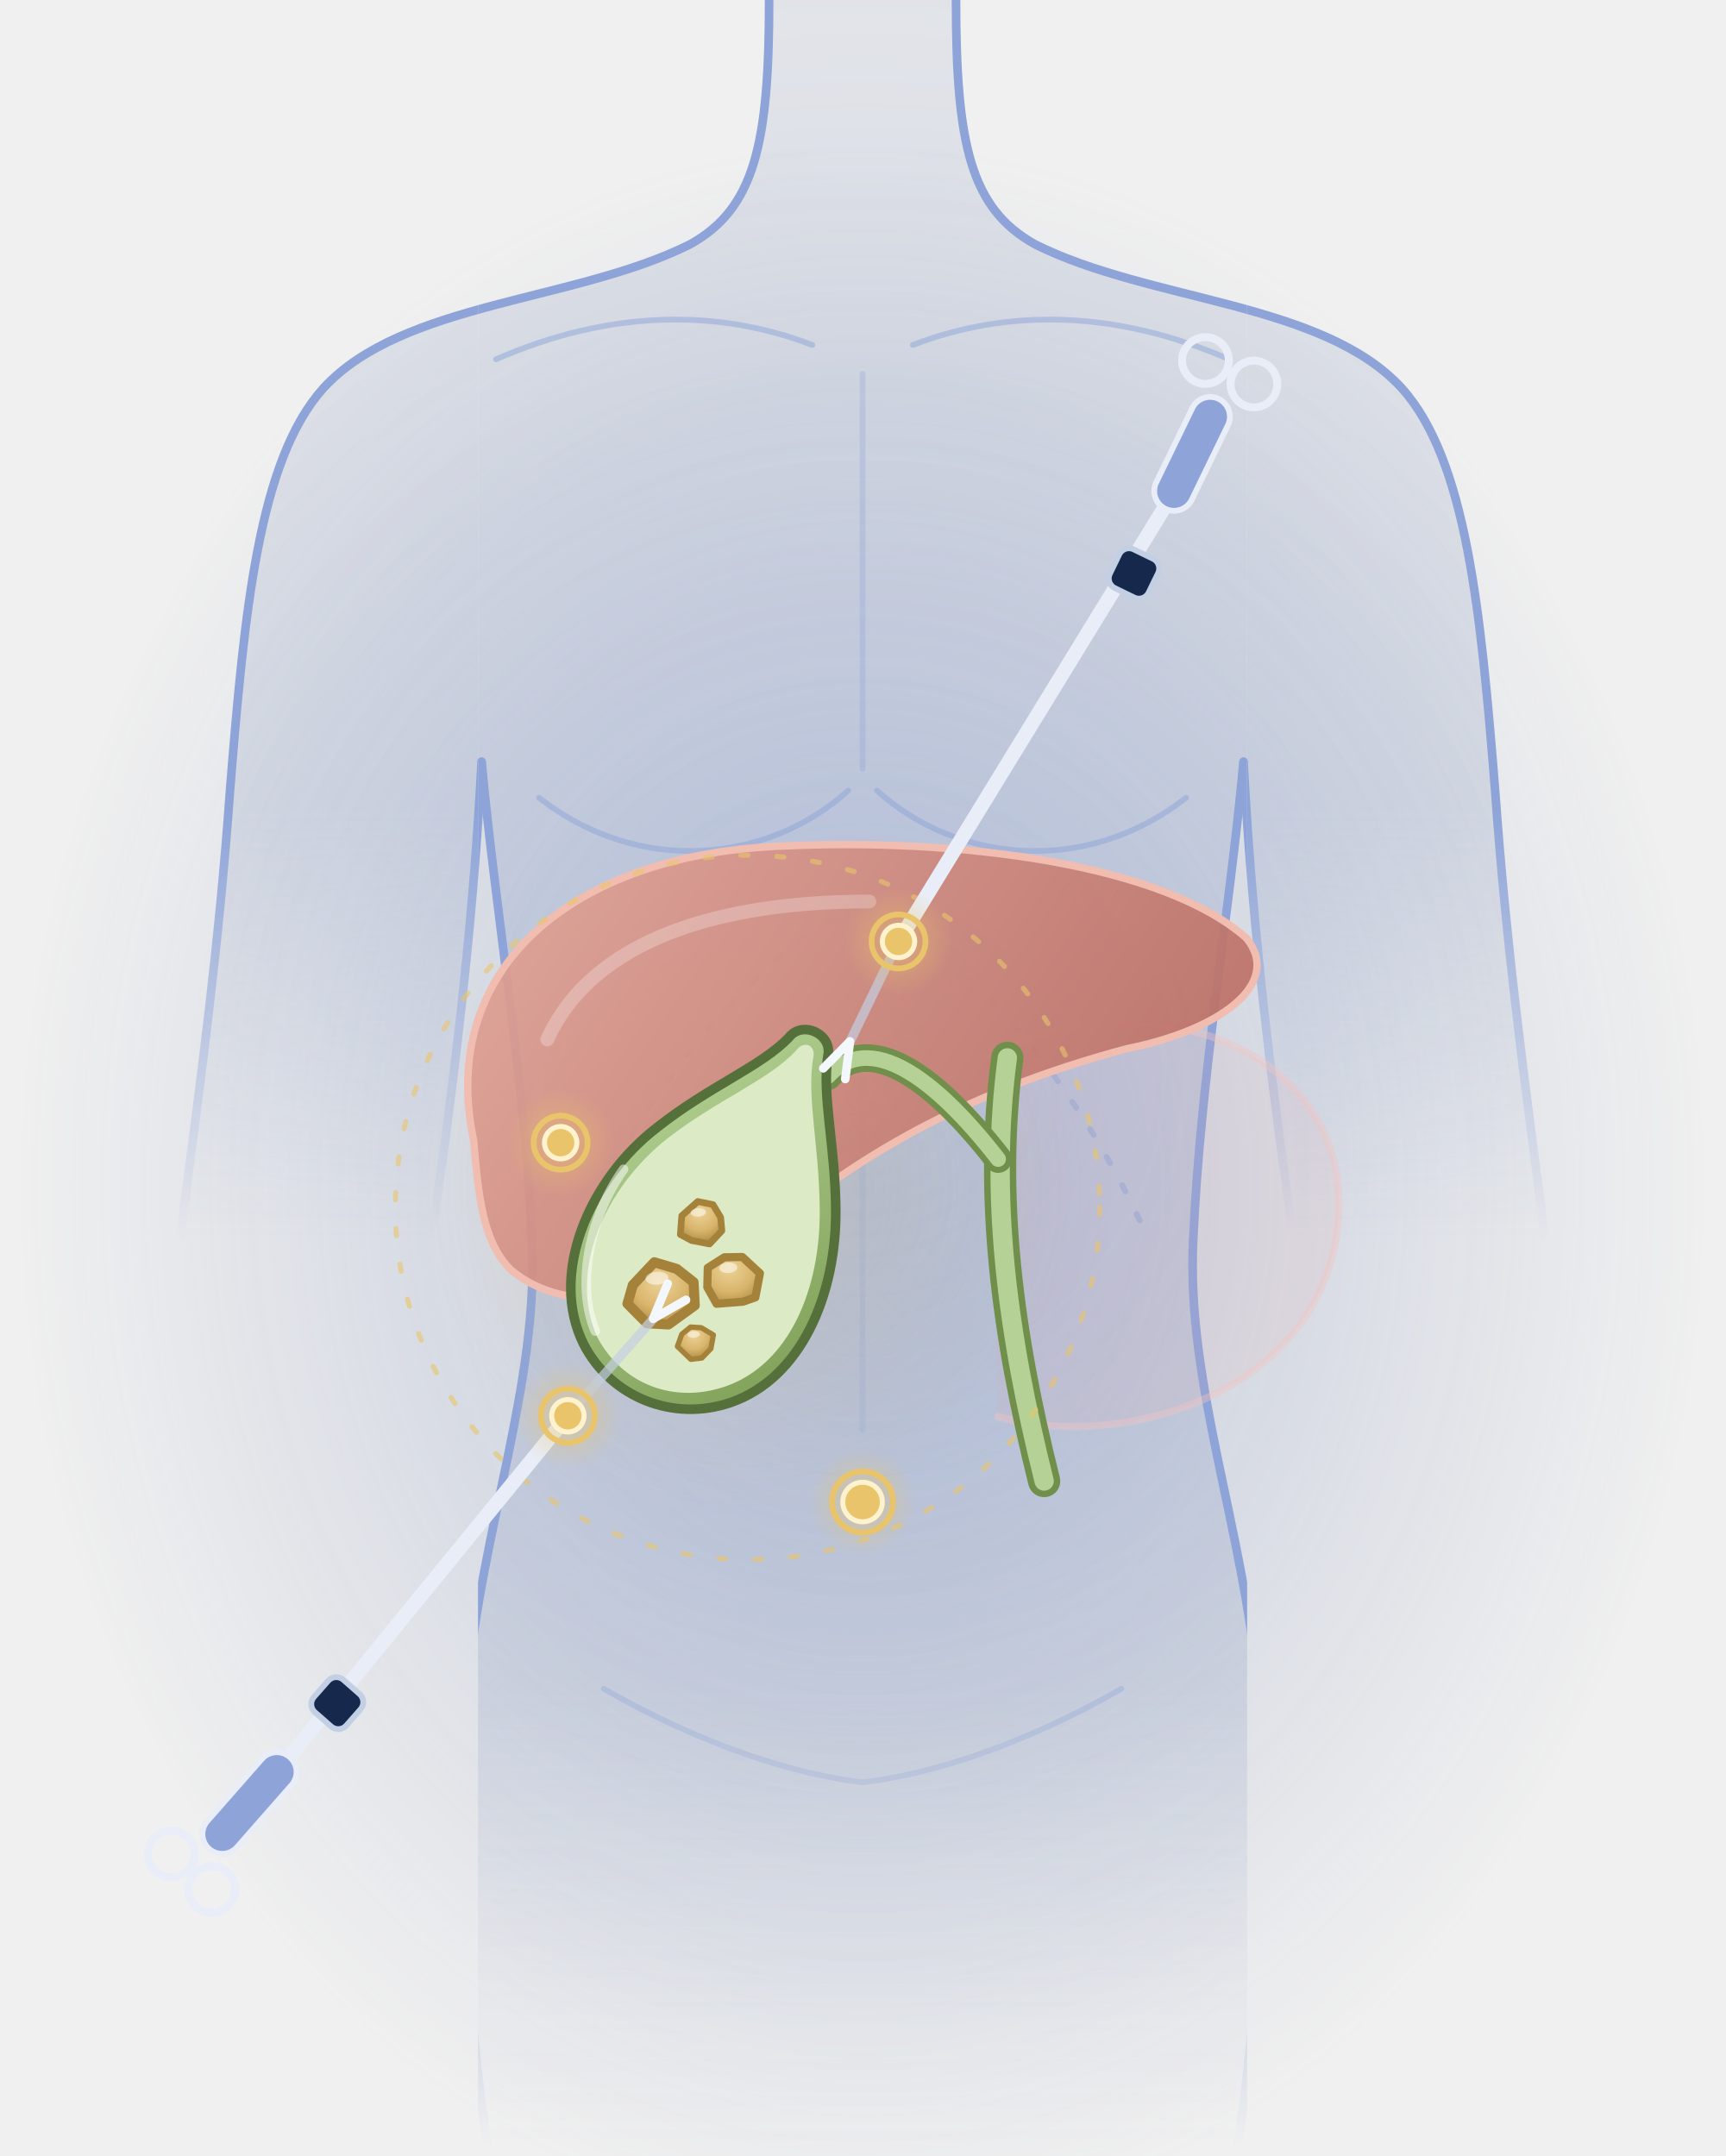
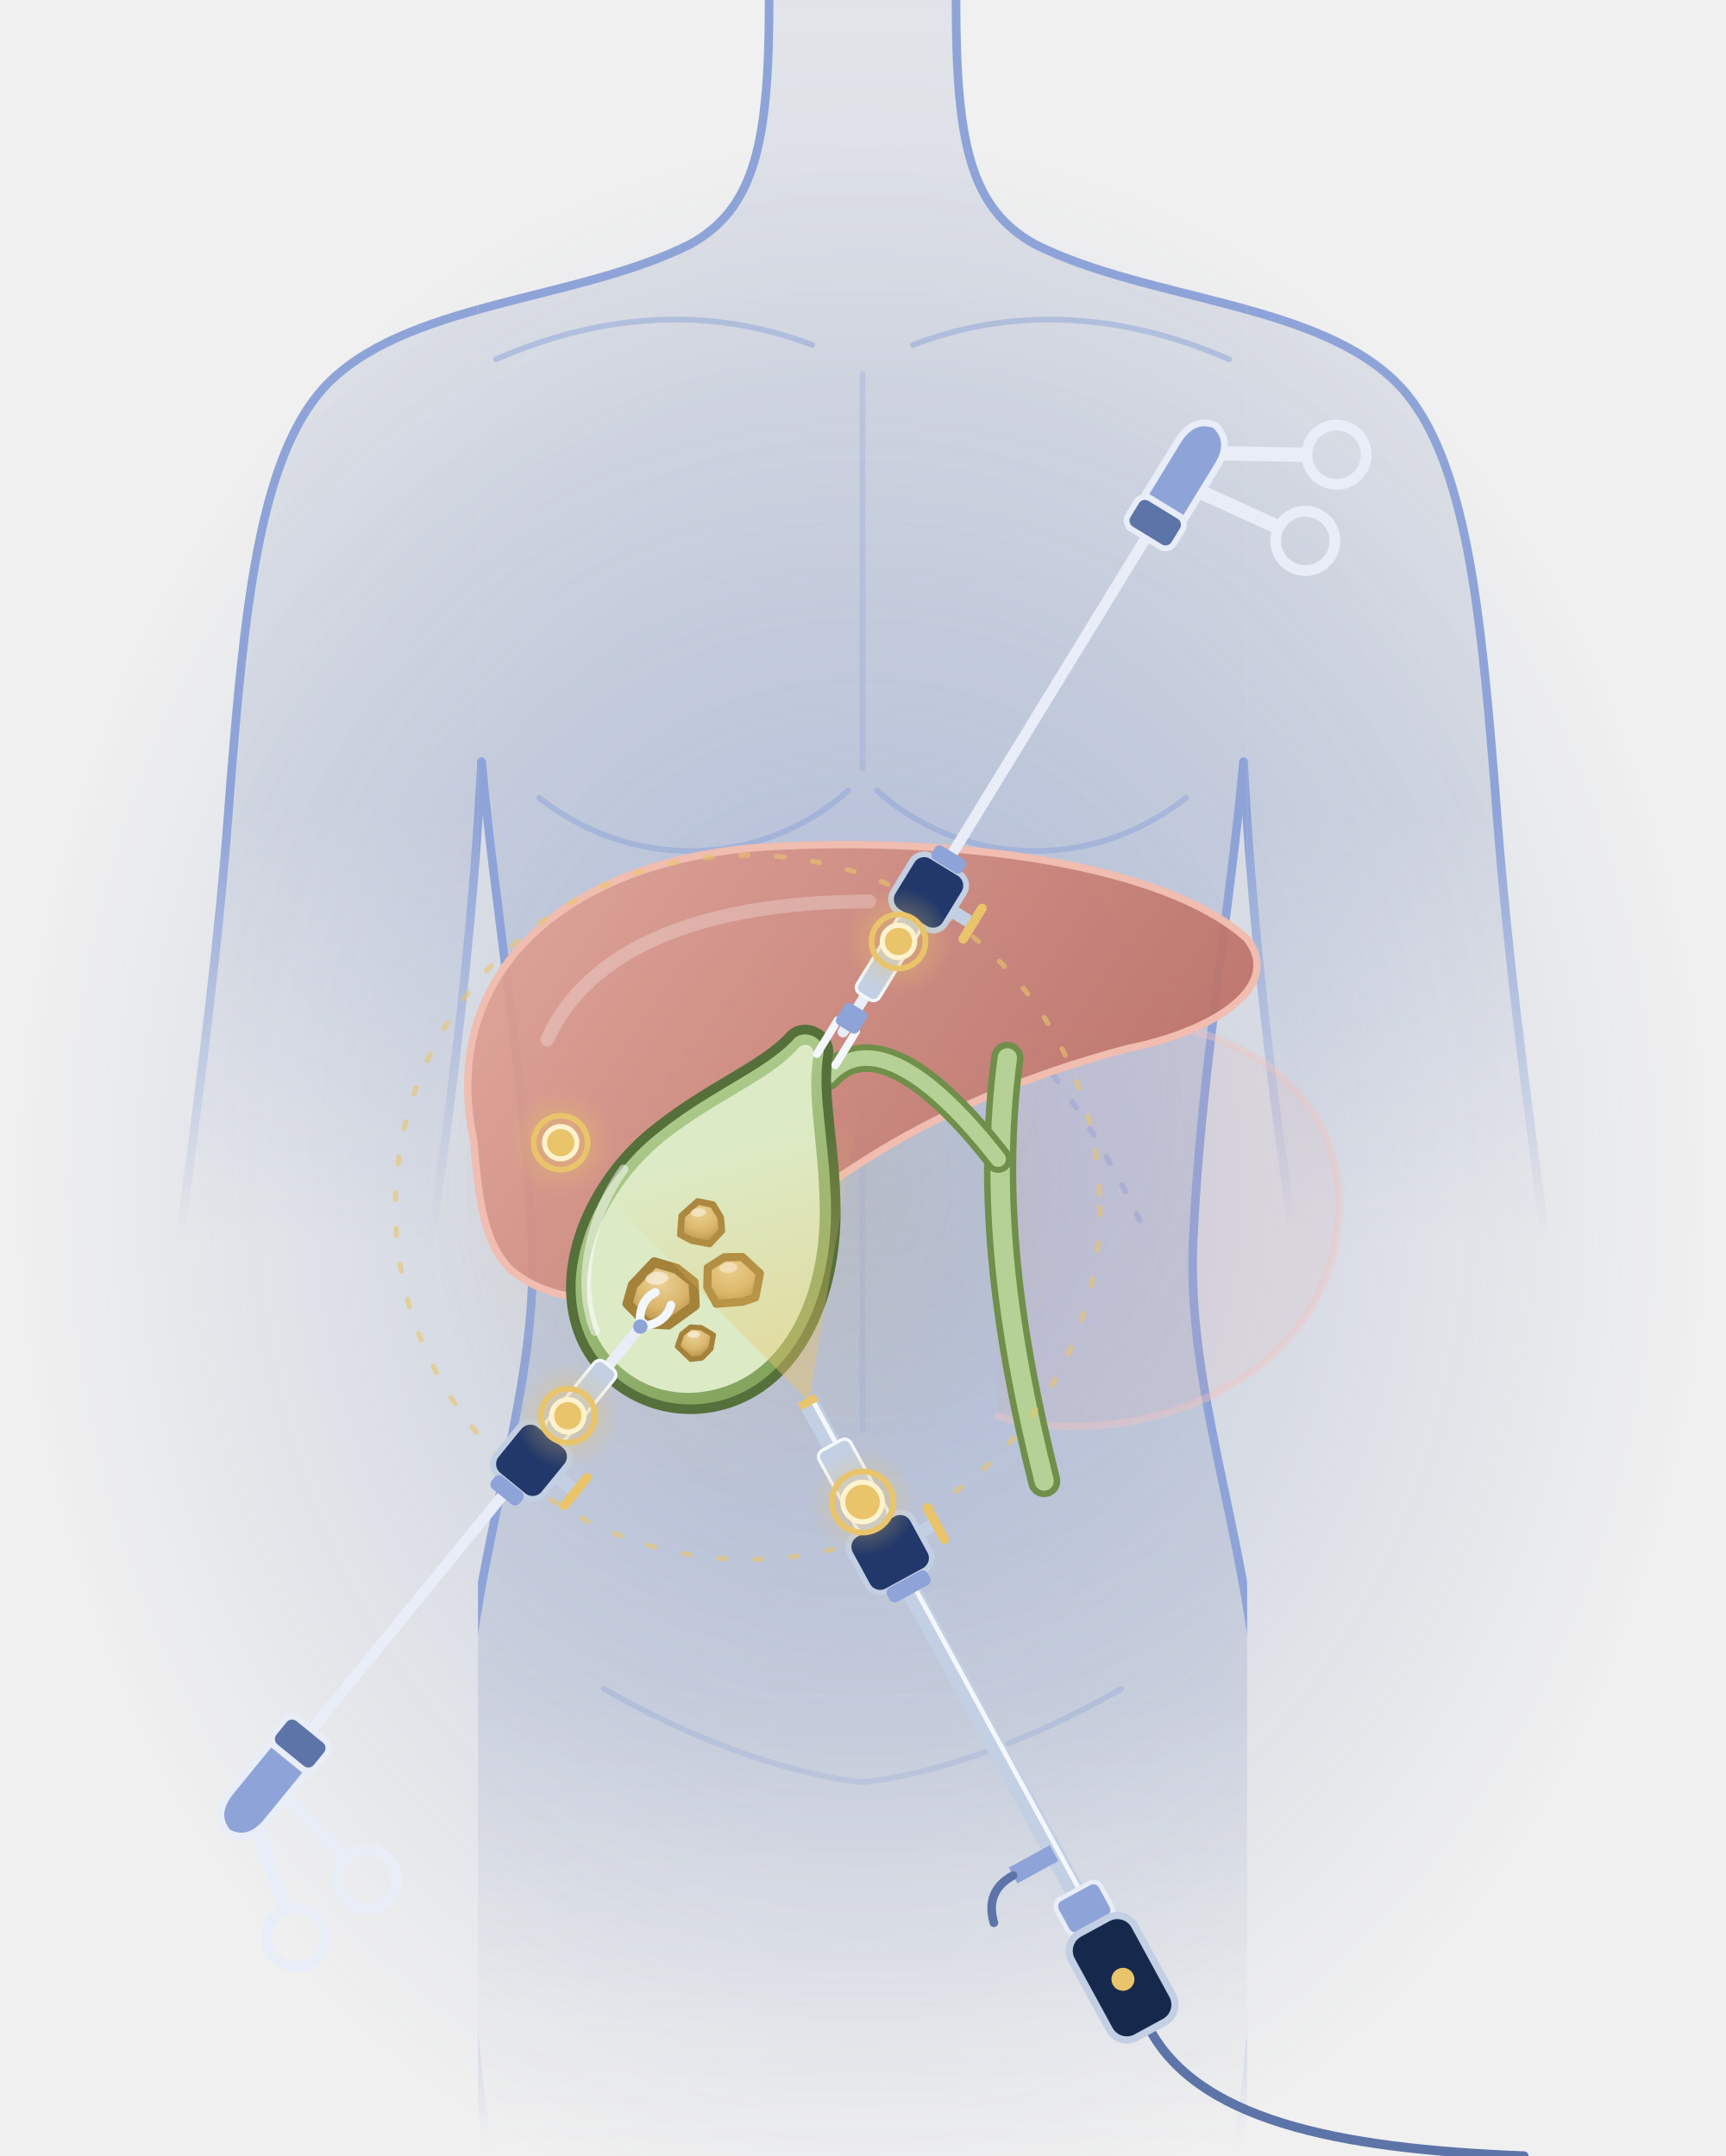
<svg xmlns="http://www.w3.org/2000/svg" viewBox="0 0 480 600" fill="none">
-   <style>.t1{animation:t1 10s ease-in-out infinite}.t2{animation:t2 10s ease-in-out infinite} @keyframes t1{0%{transform:translate(26px,-54px);opacity:0}5%{opacity:1}14%,34%{transform:translate(0,0);opacity:1}46%{transform:translate(26px,-54px);opacity:1}52%,100%{transform:translate(26px,-54px);opacity:0}} @keyframes t2{0%{transform:translate(-38px,46px);opacity:0}5%{opacity:1}14%,34%{transform:translate(0,0);opacity:1}46%{transform:translate(-38px,46px);opacity:1}52%,100%{transform:translate(-38px,46px);opacity:0}} .gbm{animation:gbm 10s ease-in-out infinite}@keyframes gbm{0%,30%{transform:translate(0,0)}34%{transform:translate(3px,5px)}56%,86%{transform:translate(29.5px,62.6px)}86.1%,100%{transform:translate(0,0)}} .gbs{transform-origin:205px 334px;animation:gbs 10s ease-in-out infinite}@keyframes gbs{0%,34%{transform:scale(1);opacity:1}50%{transform:scale(.5);opacity:1}57%,86%{transform:scale(.28);opacity:0}86.1%{transform:scale(1);opacity:0}96%,100%{transform:scale(1);opacity:1}} .clip{animation:cl 10s linear infinite}@keyframes cl{0%,20%{opacity:0}24%,86%{opacity:1}94%,100%{opacity:0}} .pr{transform-box:fill-box;transform-origin:center;animation:pr 2.4s ease-out infinite}@keyframes pr{0%{transform:scale(1);opacity:.9}100%{transform:scale(2.8);opacity:0}} .ring{transform-origin:208px 336px;animation:rg 40s linear infinite}@keyframes rg{to{transform:rotate(360deg)}}@media (prefers-reduced-motion:reduce){*{animation:none!important}}</style>
+   <style>.t1{animation:t1 10s ease-in-out infinite}.t2{animation:t2 10s ease-in-out infinite} @keyframes t1{0%{transform:translate(31px,-51px);opacity:0}5%{opacity:1}14%,34%{transform:translate(0,0);opacity:1}46%{transform:translate(31px,-51px);opacity:1}52%,100%{transform:translate(31px,-51px);opacity:0}} @keyframes t2{0%{transform:translate(-38px,46px);opacity:0}5%{opacity:1}14%,34%{transform:translate(0,0);opacity:1}46%{transform:translate(-38px,46px);opacity:1}52%,100%{transform:translate(-38px,46px);opacity:0}} .gbm{animation:gbm 10s ease-in-out infinite}@keyframes gbm{0%,30%{transform:translate(0,0)}34%{transform:translate(3px,5px)}56%,86%{transform:translate(29.5px,62.6px)}86.1%,100%{transform:translate(0,0)}} .gbs{transform-origin:205px 334px;animation:gbs 10s ease-in-out infinite}@keyframes gbs{0%,34%{transform:scale(1);opacity:1}50%{transform:scale(.5);opacity:1}57%,86%{transform:scale(.28);opacity:0}86.1%{transform:scale(1);opacity:0}96%,100%{transform:scale(1);opacity:1}} .clip{animation:cl 10s linear infinite}@keyframes cl{0%,20%{opacity:0}24%,86%{opacity:1}94%,100%{opacity:0}} .pr{transform-box:fill-box;transform-origin:center;animation:pr 2.4s ease-out infinite}@keyframes pr{0%{transform:scale(1);opacity:.9}100%{transform:scale(2.8);opacity:0}} .ring{transform-origin:208px 336px;animation:rg 40s linear infinite}@keyframes rg{to{transform:rotate(360deg)}}@media (prefers-reduced-motion:reduce){*{animation:none!important}}</style>
  <defs>
    <radialGradient id="st" cx=".35" cy=".3" r=".8">
      <stop offset="0" stop-color="#ecd398" />
      <stop offset=".55" stop-color="#d9b56c" />
      <stop offset="1" stop-color="#a5823a" />
    </radialGradient>
    <radialGradient id="bgl">
      <stop offset="0" stop-color="#5d74a8" stop-opacity=".34" />
      <stop offset="1" stop-color="#5d74a8" stop-opacity="0" />
    </radialGradient>
    <radialGradient id="bf" cx="240" cy="300" r="330" gradientUnits="userSpaceOnUse">
      <stop offset="0" stop-color="#8ea4d8" stop-opacity=".30" />
      <stop offset=".6" stop-color="#5d74a8" stop-opacity=".16" />
      <stop offset="1" stop-color="#5d74a8" stop-opacity=".08" />
    </radialGradient>
    <linearGradient id="fa" x1="0" y1="225" x2="0" y2="345" gradientUnits="userSpaceOnUse">
      <stop offset="0" stop-color="#fff" />
      <stop offset="1" stop-color="#000" />
    </linearGradient>
    <linearGradient id="fb" x1="0" y1="470" x2="0" y2="598" gradientUnits="userSpaceOnUse">
      <stop offset="0" stop-color="#fff" />
      <stop offset="1" stop-color="#000" />
    </linearGradient>
    <mask id="mk" maskUnits="userSpaceOnUse" x="0" y="0" width="480" height="600">
      <rect x="133" width="214" height="600" fill="url(#fb)" />
      <rect width="133" height="346" fill="url(#fa)" />
      <rect x="347" width="133" height="346" fill="url(#fa)" />
    </mask>
    <linearGradient id="lv" x1="150" y1="250" x2="300" y2="350" gradientUnits="userSpaceOnUse">
      <stop offset="0" stop-color="#e3a597" />
      <stop offset="1" stop-color="#b96a60" />
    </linearGradient>
    <linearGradient id="gw" x1="0" y1="0" x2="1" y2="1">
      <stop offset="0" stop-color="#b9d79a" />
      <stop offset="1" stop-color="#7c9d54" />
    </linearGradient>
    <radialGradient id="pg">
      <stop offset="0" stop-color="#e9c46a" stop-opacity=".55" />
      <stop offset="1" stop-color="#e9c46a" stop-opacity="0" />
    </radialGradient>
    <radialGradient id="fg" cx="208" cy="330" r="92" gradientUnits="userSpaceOnUse">
      <stop offset="0" stop-color="#e9c46a" stop-opacity=".20" />
      <stop offset="1" stop-color="#e9c46a" stop-opacity="0" />
    </radialGradient>
-     <linearGradient id="tl" x1="0" y1="0" x2="1" y2="0">
-       <stop offset="0" stop-color="#f4f7fc" />
-       <stop offset="1" stop-color="#8ea4d8" />
+     <linearGradient id="lc" x1="225" y1="390" x2="204" y2="318" gradientUnits="userSpaceOnUse">
+       <stop offset="0" stop-color="#e9c46a" stop-opacity=".5" />
+       <stop offset="1" stop-color="#e9c46a" stop-opacity="0" />
    </linearGradient>
  </defs>
  <ellipse cx="240" cy="330" rx="235" ry="290" fill="url(#bgl)" />
  <g mask="url(#mk)">
    <path d="M214,0C214,40 210,58 192,68C160,84 112,84 90,108C72,128 68,170 64,220C61,262 56,300 50,345L120,345C128,290 132,250 134,212C138,255 146,300 148,345C150,385 134,425 130,470C127,510 130,560 136,600L344,600C350,560 353,510 350,470C346,425 330,385 332,345C334,300 342,255 346,212C348,250 352,290 360,345L430,345C424,300 419,262 416,220C412,170 408,128 390,108C368,84 320,84 288,68C270,58 266,40 266,0Z" fill="url(#bf)" />
    <g stroke="#8ea4d8" stroke-width="2.4" stroke-linecap="round">
      <path d="M214,0C214,40 210,58 192,68C160,84 112,84 90,108C72,128 68,170 64,220C61,262 56,300 50,345" />
      <path d="M134,212C132,250 128,290 120,345" />
      <path d="M134,212C138,255 146,300 148,345C150,385 134,425 130,470C127,510 130,560 136,600" />
      <g transform="translate(480 0) scale(-1 1)">
        <path d="M214,0C214,40 210,58 192,68C160,84 112,84 90,108C72,128 68,170 64,220C61,262 56,300 50,345" />
        <path d="M134,212C132,250 128,290 120,345" />
        <path d="M134,212C138,255 146,300 148,345C150,385 134,425 130,470C127,510 130,560 136,600" />
      </g>
    </g>
    <g stroke="#8ea4d8" stroke-width="1.6" stroke-linecap="round" opacity=".5">
      <path d="M226,96C200,86 170,86 138,100M254,96C280,86 310,86 342,100" />
      <path d="M150,222C178,244 214,240 236,220M330,222C302,244 266,240 244,220" />
      <path d="M240,104V214" opacity=".6" />
      <path d="M240,252C214,262 180,300 160,346M240,252C266,262 300,300 320,346" stroke-dasharray="2 7" />
      <path d="M240,262V398" opacity=".5" />
      <path d="M168,470C196,486 222,494 240,496M312,470C284,486 258,494 240,496" opacity=".7" />
    </g>
  </g>
  <circle cx="208" cy="336" r="100" fill="url(#fg)" />
  <g transform="translate(215 320) scale(1.28) translate(-215 -320)">
    <path d="M262,300C292,282 340,296 338,334C336,372 292,386 264,378" fill="#e89a9a" fill-opacity=".10" stroke="#f3c3c0" stroke-width="1.6" stroke-opacity=".4" stroke-linecap="round" />
    <path d="M150,318C142,280 172,256 216,254C256,252 300,258 318,274C326,284 312,294 292,298C262,306 238,318 216,336C198,352 172,358 158,346C152,340 151,330 150,318Z" fill="url(#lv)" fill-opacity=".92" stroke="#f0bdb0" stroke-width="1.6" />
    <path d="M166,296C176,274 204,266 236,266" stroke="#fff" stroke-width="3" stroke-linecap="round" opacity=".25" />
    <path d="M266,300C262,330 266,360 274,392" stroke="#6f8f4a" stroke-width="7" stroke-linecap="round" />
    <path d="M266,300C262,330 266,360 274,392" stroke="#b5d196" stroke-width="4.2" stroke-linecap="round" />
    <path d="M227,304C236,294 250,304 264,322" stroke="#6f8f4a" stroke-width="6" stroke-linecap="round" />
    <path d="M227,304C236,294 250,304 264,322" stroke="#b5d196" stroke-width="3.4" stroke-linecap="round" />
    <g class="clip" opacity="0" stroke="#fff" stroke-width="2.2" stroke-linecap="round">
      <path d="M243,296l-4,9M250,300l-5,9" />
    </g>
    <g class="gbm">
      <g class="gbs">
        <g transform="translate(205 334) rotate(26) scale(.52)">
          <path d="M-9,-78C-14,-62-30,-45-42,-20C-58,12-56,55-30,75C-10,90 18,88 36,70C58,48 56,10 40,-22C28,-46 14,-62 9,-78C7,-87-7,-87-9,-78Z" fill="url(#gw)" stroke="#55703a" stroke-width="4" stroke-linejoin="round" />
          <path d="M-4,-74C-9,-58-24,-42-36,-18C-51,13-49,51-26,70C-8,83 15,81 31,65C51,45 49,11 34,-19C22,-43 9,-58 4,-74C3,-80-3,-80-4,-74Z" fill="#dcebc6" />
          <polygon points="4.7,40.1 -1.7,52.1 -10.0,55.6 -20.9,51.8 -22.3,43.8 -18.4,31.3 -8.8,29.7 0.0,31.6" fill="url(#st)" stroke="#a5823a" stroke-width="4.2" stroke-linejoin="round" />
          <ellipse cx="-14.5" cy="36.8" rx="4.8" ry="2.7" fill="#fff" opacity=".5" transform="rotate(-30 -14.5 36.8)" />
          <polygon points="26.0,26.0 22.1,29.9 12.6,35.5 6.1,31.0 2.7,23.6 7.0,16.6 13.7,13.2 23.3,16.1" fill="url(#st)" stroke="#a5823a" stroke-width="3.4" stroke-linejoin="round" />
          <ellipse cx="10.4" cy="19.8" rx="3.8" ry="2.2" fill="#fff" opacity=".5" transform="rotate(-30 10.4 19.8)" />
          <polygon points="1.2,7.1 -1.0,14.3 -8.4,16.3 -13.7,16.1 -16.6,8.8 -13.2,0.5 -6.9,-1.1 -1.7,2.3" fill="url(#st)" stroke="#a5823a" stroke-width="2.8" stroke-linejoin="round" />
          <ellipse cx="-11.0" cy="4.5" rx="3.2" ry="1.8" fill="#fff" opacity=".5" transform="rotate(-30 -11.0 4.5)" />
          <polygon points="18.7,53.4 17.0,58.6 13.1,61.1 5.7,58.7 5.1,53.3 7.1,49.0 11.2,47.3 17.1,47.8" fill="url(#st)" stroke="#a5823a" stroke-width="2.2" stroke-linejoin="round" />
          <ellipse cx="9.6" cy="51.2" rx="2.6" ry="1.4" fill="#fff" opacity=".5" transform="rotate(-30 9.6 51.2)" />
          <path d="M-47,2C-51,26-44,54-28,68" stroke="#fff" stroke-width="4" stroke-linecap="round" opacity=".5" />
        </g>
      </g>
    </g>
  </g>
  <circle class="ring" cx="208" cy="336" r="98" stroke="#e9c46a" stroke-width="1.4" stroke-dasharray="2 8" stroke-linecap="round" opacity=".6" />
-   <g class="t1">
-     <path d="M250.0,262.0L236.1,290.7" stroke="#c3cfe3" stroke-width="2.6" stroke-linecap="round" opacity=".7" />
-     <g transform="translate(233.0 297.0) rotate(115.9)" stroke="#f4f7fc" stroke-width="2.4" stroke-linecap="round">
-       <path d="M-8,0L2,-3.4M-8,0L2,3.4" />
-     </g>
-     <path d="M326.0,138.0L250.0,262.0" stroke="#e8edf7" stroke-width="4" stroke-linecap="round" />
-     <g transform="translate(326.0 138.0) rotate(115.9)">
-       <rect x="-30" y="-5.5" width="34" height="11" rx="5.5" fill="#8ea4d8" stroke="#e8edf7" stroke-width="1.6" />
-       <circle cx="-38" cy="-7" r="6.5" stroke="#e8edf7" stroke-width="2.2" />
-       <circle cx="-38" cy="8" r="6.5" stroke="#e8edf7" stroke-width="2.2" />
-       <rect x="18" y="-6" width="12" height="12" rx="3" fill="#16294d" stroke="#c3cfe3" stroke-width="1.6" />
+   <path d="M225,390L160,324L240,302Z" fill="url(#lc)" />
+   <path d="M319,563C332,590 372,598 424,600" stroke="#5d74a8" stroke-width="2.6" stroke-linecap="round" />
+   <g transform="translate(300 528) rotate(241.4)">
+     <path d="M0,0H157" stroke="#c3cfe3" stroke-width="5.4" />
+     <path d="M0,1.3H157" stroke="#f4f7fc" stroke-width="1.3" />
+     <path d="M157,-2.7v5.4" stroke="#e9c46a" stroke-width="2.2" />
+     <path d="M14,0V-13" stroke="#8ea4d8" stroke-width="5" />
+     <path d="M14,-13q0,-9 -9,-11" stroke="#5d74a8" stroke-width="2.4" stroke-linecap="round" />
+     <rect x="-9" y="-7" width="11" height="14" rx="2.4" fill="#8ea4d8" stroke="#e8edf7" stroke-width="1.3" />
+     <rect x="-42" y="-10" width="33" height="20" rx="5.5" fill="#16294d" stroke="#c3cfe3" stroke-width="2" />
+     <circle cx="-26" r="3.2" fill="#e9c46a" />
+     <g transform="translate(125.3 0)">
+       <rect x="-7" y="-5" width="25" height="10" rx="2" fill="#c3cfe3" stroke="#f4f7fc" stroke-width=".9" />
+       <path d="M-15,7V14" stroke="#c3cfe3" stroke-width="3.6" />
+       <path d="M-20,15h10" stroke="#e9c46a" stroke-width="2.6" stroke-linecap="round" />
+       <rect x="-25" y="-9.9" width="18" height="19.8" rx="4" fill="#22386a" stroke="#c3cfe3" stroke-width="1.6" />
+       <rect x="-29" y="-6.4" width="4.5" height="12.8" rx="1.6" fill="#8ea4d8" />
    </g>
  </g>
+   <g class="t1">
+     <g transform="translate(326 138) rotate(121.5)">
+       <path d="M12,0H175" stroke="#e8edf7" stroke-width="3" stroke-linecap="round" />
+       <path d="M173,-3h11M173,3h11" stroke="#f4f7fc" stroke-width="2.2" stroke-linecap="round" />
+       <rect x="167" y="-3.6" width="7" height="7.2" rx="1.5" fill="#8ea4d8" />
+       <g stroke="#e8edf7" transform="scale(1.25)">
+         <path d="M-13,-3L-23,-20M-4,-4L-6.4,-23.6" stroke-width="3.2" stroke-linecap="round" />
+         <circle cx="-27" cy="-26.5" r="6.6" stroke-width="2.4" />
+         <circle cx="-7" cy="-30.6" r="6.6" stroke-width="2.4" />
+         <path d="M3,-5.2H-11q-6.5,0 -7.5,5.2q1,5.2 7.5,5.2H3Z" fill="#8ea4d8" stroke-width="1.5" stroke-linejoin="round" />
+         <rect x="3" y="-6" width="8" height="12" rx="2.2" fill="#5d74a8" stroke-width="1.3" />
+       </g>
+     </g>
+   </g>
+   <g transform="translate(250 262) rotate(121.5)">
+     <rect x="-7" y="-3.6" width="25" height="7.2" rx="2" fill="#c3cfe3" stroke="#f4f7fc" stroke-width=".9" />
+     <path d="M-15,-7V-14" stroke="#c3cfe3" stroke-width="3.6" />
+     <path d="M-20,-15h10" stroke="#e9c46a" stroke-width="2.6" stroke-linecap="round" />
+     <rect x="-25" y="-8.5" width="18" height="17" rx="4" fill="#22386a" stroke="#c3cfe3" stroke-width="1.6" />
+     <rect x="-29" y="-5" width="4.5" height="10" rx="1.6" fill="#8ea4d8" />
+   </g>
  <g class="t2">
-     <path d="M158.0,394.0L182.4,366.3" stroke="#c3cfe3" stroke-width="2.6" stroke-linecap="round" opacity=".7" />
-     <g transform="translate(187.0 361.0) rotate(-48.7)" stroke="#f4f7fc" stroke-width="2.4" stroke-linecap="round">
-       <path d="M-8,0L2,-3.4M-8,0L2,3.4" />
+     <g transform="translate(78 492) rotate(-50.8)">
+       <path d="M12,0H159.5" stroke="#e8edf7" stroke-width="3" stroke-linecap="round" />
+       <path d="M158.5,0q5,-5 10,-2.8M158.5,0q5,5 10,2.8" stroke="#f4f7fc" stroke-width="2.4" stroke-linecap="round" />
+       <circle cx="158.5" r="2" fill="#8ea4d8" />
+       <g stroke="#e8edf7" transform="scale(1.25)">
+         <path d="M-13,3L-23,20M-4,4L-6.4,23.6" stroke-width="3.2" stroke-linecap="round" />
+         <circle cx="-27" cy="26.5" r="6.6" stroke-width="2.4" />
+         <circle cx="-7" cy="30.6" r="6.6" stroke-width="2.4" />
+         <path d="M3,-5.2H-11q-6.5,0 -7.5,5.2q1,5.2 7.5,5.2H3Z" fill="#8ea4d8" stroke-width="1.5" stroke-linejoin="round" />
+         <rect x="3" y="-6" width="8" height="12" rx="2.2" fill="#5d74a8" stroke-width="1.3" />
+       </g>
    </g>
-     <path d="M78.0,492.0L158.0,394.0" stroke="#e8edf7" stroke-width="4" stroke-linecap="round" />
-     <g transform="translate(78.0 492.0) rotate(-48.7)">
-       <rect x="-30" y="-5.5" width="34" height="11" rx="5.5" fill="#8ea4d8" stroke="#e8edf7" stroke-width="1.6" />
-       <circle cx="-38" cy="-7" r="6.5" stroke="#e8edf7" stroke-width="2.2" />
-       <circle cx="-38" cy="8" r="6.5" stroke="#e8edf7" stroke-width="2.2" />
-       <rect x="18" y="-6" width="12" height="12" rx="3" fill="#16294d" stroke="#c3cfe3" stroke-width="1.6" />
-     </g>
+   </g>
+   <g transform="translate(158 394) rotate(-50.8)">
+     <rect x="-7" y="-3.6" width="25" height="7.2" rx="2" fill="#c3cfe3" stroke="#f4f7fc" stroke-width=".9" />
+     <path d="M-15,7V14" stroke="#c3cfe3" stroke-width="3.6" />
+     <path d="M-20,15h10" stroke="#e9c46a" stroke-width="2.6" stroke-linecap="round" />
+     <rect x="-25" y="-8.5" width="18" height="17" rx="4" fill="#22386a" stroke="#c3cfe3" stroke-width="1.6" />
+     <rect x="-29" y="-5" width="4.5" height="10" rx="1.6" fill="#8ea4d8" />
  </g>
  <circle cx="240" cy="418" r="15" fill="url(#pg)" />
  <circle class="pr" style="animation-delay:0s" cx="240" cy="418" r="8.5" stroke="#e9c46a" stroke-width="1.6" />
  <circle cx="240" cy="418" r="5.5" fill="#e9c46a" stroke="#fff3cf" stroke-width="1.4" />
  <circle cx="250" cy="262" r="15" fill="url(#pg)" />
  <circle class="pr" style="animation-delay:0.6s" cx="250" cy="262" r="7.5" stroke="#e9c46a" stroke-width="1.6" />
  <circle cx="250" cy="262" r="4.5" fill="#e9c46a" stroke="#fff3cf" stroke-width="1.4" />
  <circle cx="158" cy="394" r="15" fill="url(#pg)" />
  <circle class="pr" style="animation-delay:1.2s" cx="158" cy="394" r="7.5" stroke="#e9c46a" stroke-width="1.6" />
  <circle cx="158" cy="394" r="4.5" fill="#e9c46a" stroke="#fff3cf" stroke-width="1.4" />
  <circle cx="156" cy="318" r="15" fill="url(#pg)" />
  <circle class="pr" style="animation-delay:1.8s" cx="156" cy="318" r="7.5" stroke="#e9c46a" stroke-width="1.6" />
  <circle cx="156" cy="318" r="4.5" fill="#e9c46a" stroke="#fff3cf" stroke-width="1.4" />
</svg>
